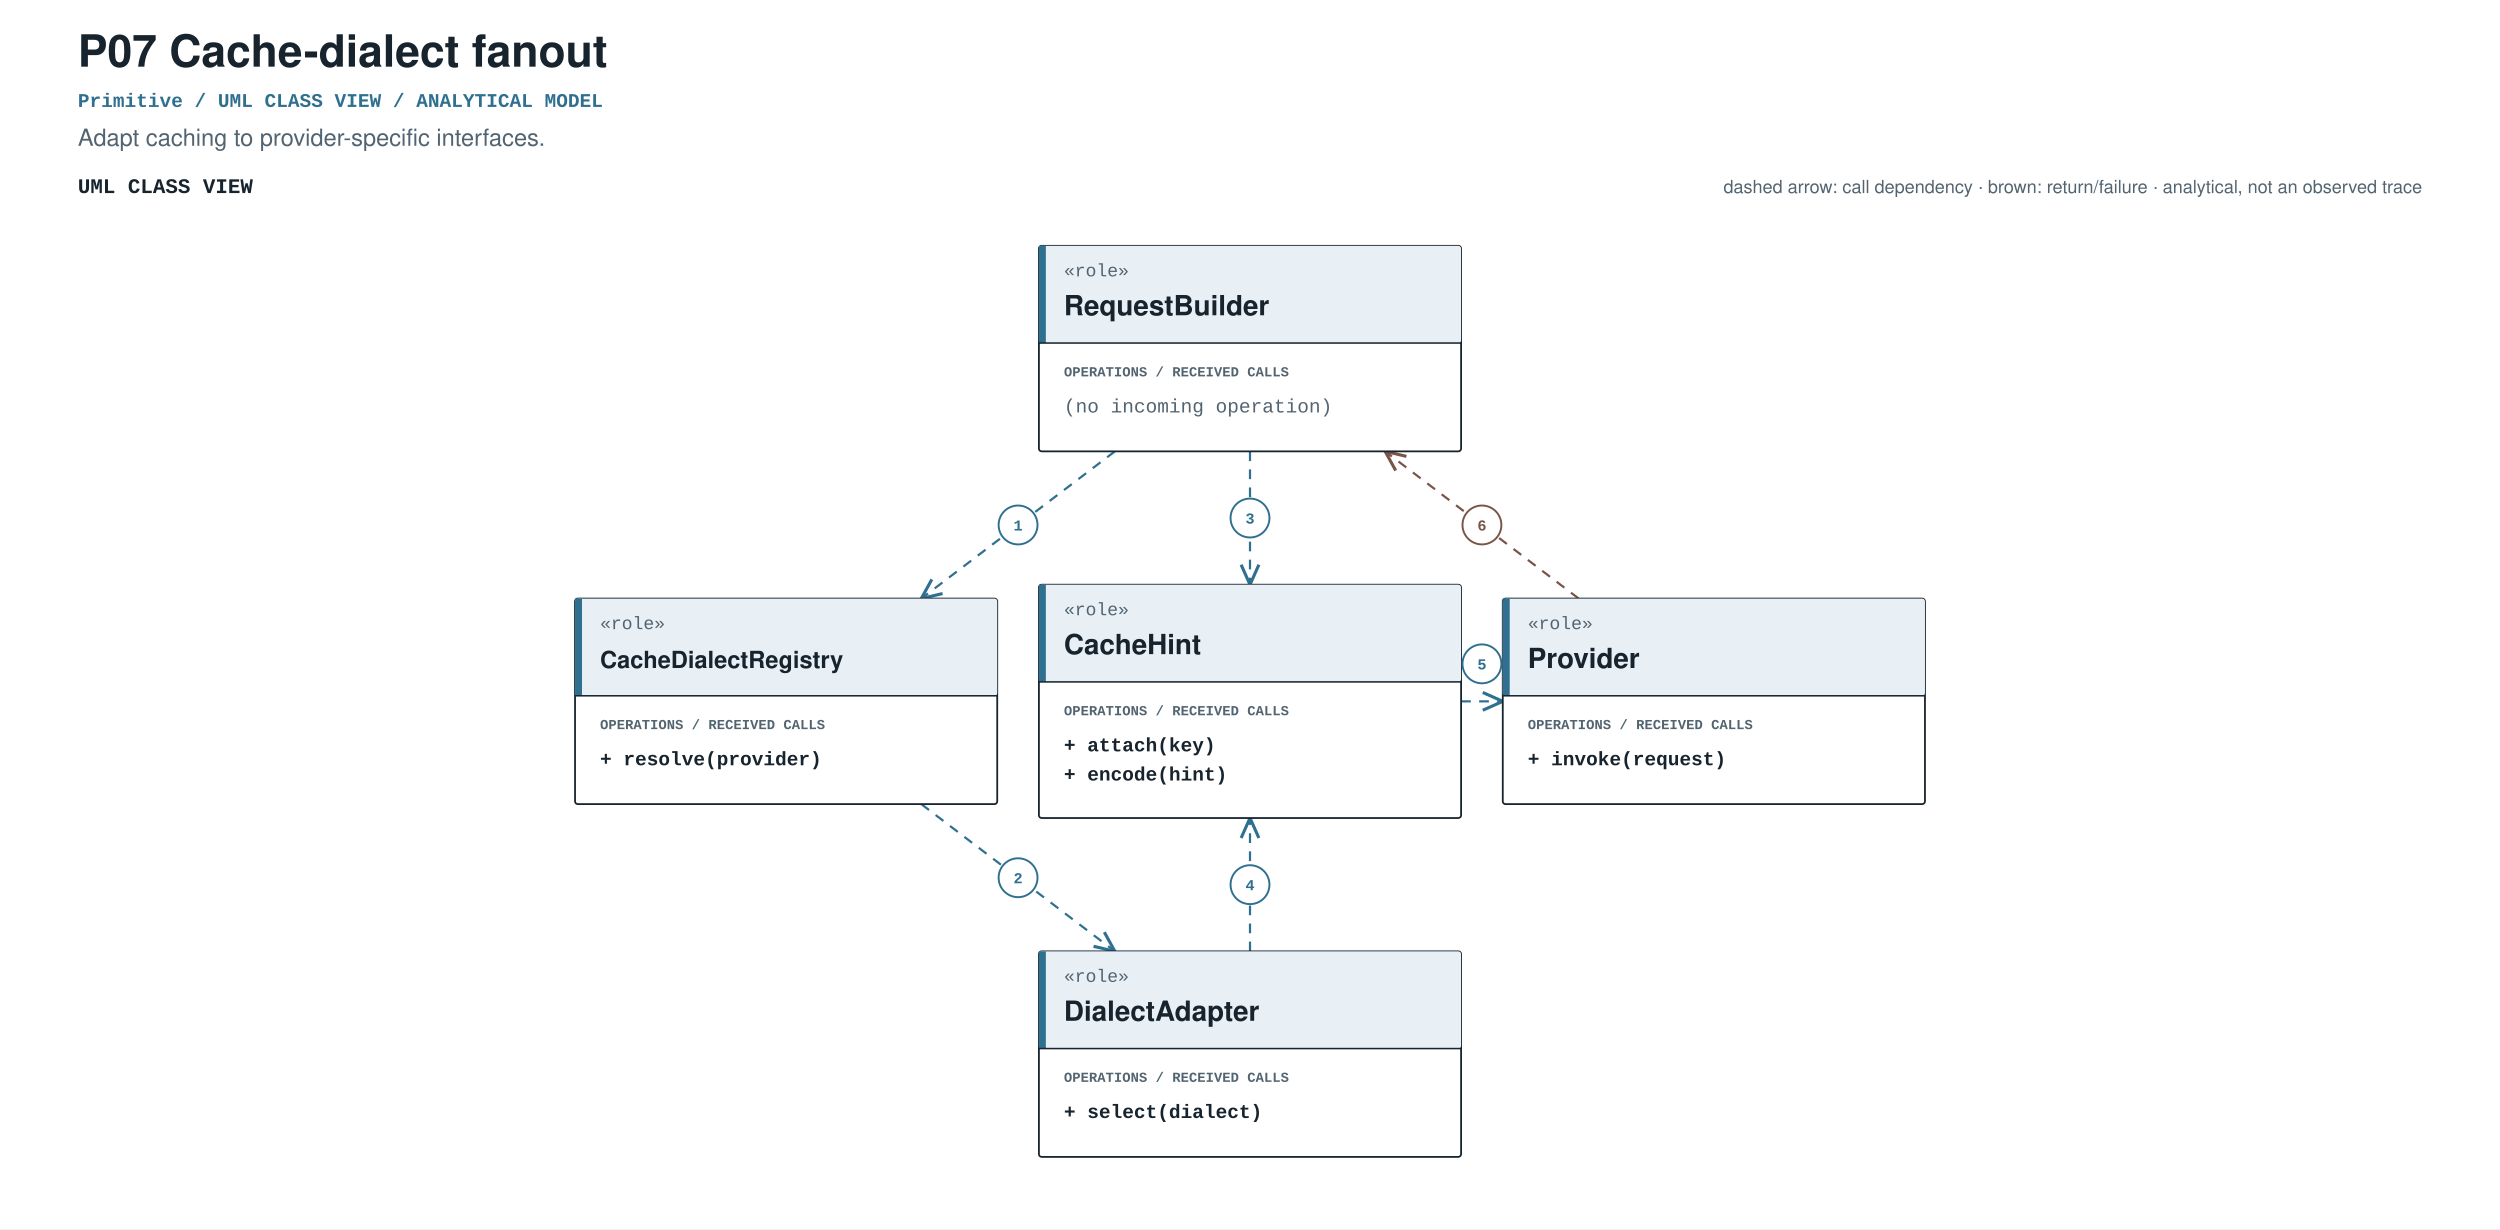
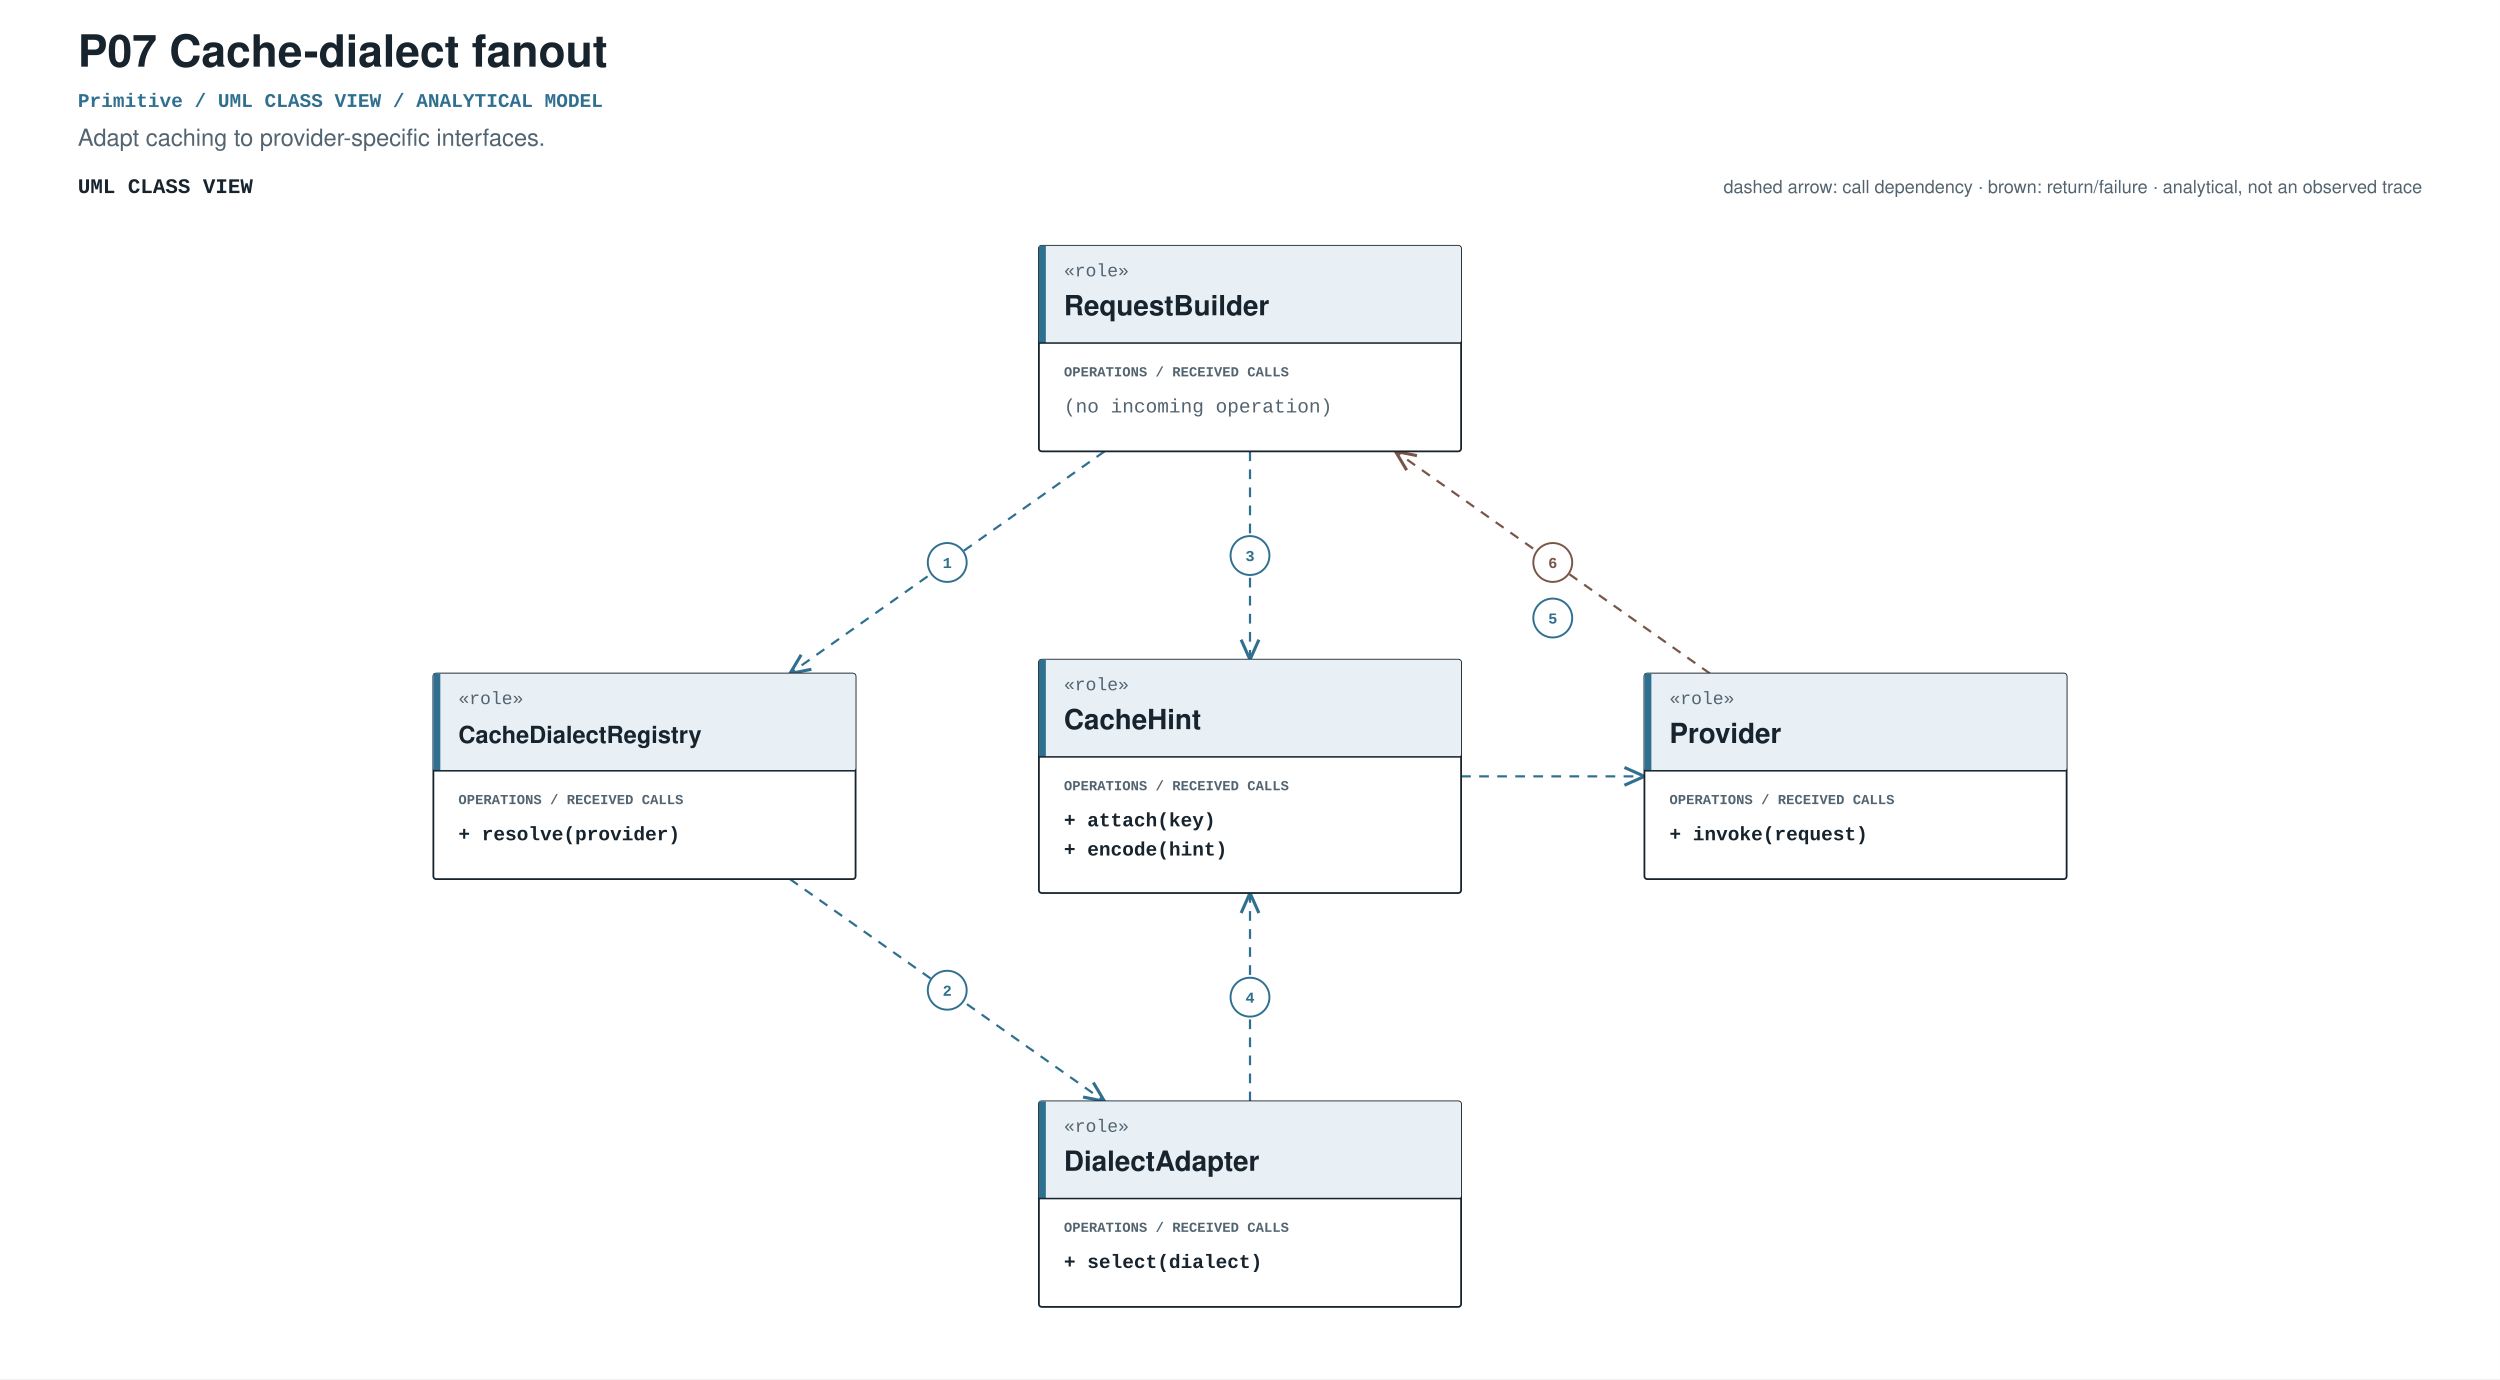
- <svg xmlns="http://www.w3.org/2000/svg" viewBox="0 0 1800 885" width="183mm" height="89.97mm" role="img" data-diagram-type="uml-class" data-pattern-id="P07" aria-labelledby="title-P07 desc-P07">
+ <svg xmlns="http://www.w3.org/2000/svg" viewBox="0 0 1800 993" width="183mm" height="100.95mm" role="img" data-diagram-type="uml-class" data-pattern-id="P07" aria-labelledby="title-P07 desc-P07">
  <defs>
    <marker id="umlOpenAccent" markerWidth="12" markerHeight="10" refX="10" refY="5" orient="auto" markerUnits="strokeWidth">
      <path d="M1,1 L10,5 L1,9" fill="none" stroke="#2F6F8F" stroke-width="1.4" />
    </marker>
    <marker id="umlOpenReturn" markerWidth="12" markerHeight="10" refX="10" refY="5" orient="auto" markerUnits="strokeWidth">
      <path d="M1,1 L10,5 L1,9" fill="none" stroke="#795548" stroke-width="1.4" />
    </marker>
  </defs>
-   <rect x="0" y="0" width="1800" height="885" rx="0" fill="#FFFFFF" stroke="none" stroke-width="1.2" />
+   <rect x="0" y="0" width="1800" height="993" rx="0" fill="#FFFFFF" stroke="none" stroke-width="1.2" />
  <text x="56" y="48" font-family="Helvetica Neue, Helvetica, Arial, sans-serif" font-size="32" font-weight="700" fill="#17232D" text-anchor="start">P07  Cache-dialect fanout</text>
  <text x="56" y="77" font-family="Menlo, Monaco, Courier New, monospace" font-size="14" font-weight="700" fill="#2F6F8F" text-anchor="start">Primitive / UML CLASS VIEW / ANALYTICAL MODEL</text>
  <text font-family="Helvetica Neue, Helvetica, Arial, sans-serif" font-size="17" font-weight="400" fill="#536471" text-anchor="start">
    <tspan x="56" y="105">Adapt caching to provider-specific interfaces.</tspan>
  </text>
  <text x="56" y="139" font-family="Menlo, Monaco, Courier New, monospace" font-size="15" font-weight="700" fill="#17232D" text-anchor="start">UML CLASS VIEW</text>
  <text x="1744" y="139" font-family="Helvetica Neue, Helvetica, Arial, sans-serif" font-size="13" font-weight="400" fill="#536471" text-anchor="end">dashed arrow: call dependency · brown: return/failure · analytical, not an observed trace</text>
  <g class="dependency forward" data-source="RequestBuilder" data-target="CacheDialectRegistry" data-numbers="1" data-messages="resolve(provider)">
-     <path d="M 802.69 325 Q 733 378 663.31 431" fill="none" stroke="#2F6F8F" stroke-width="1.6" stroke-dasharray="7 6" marker-end="url(#umlOpenAccent)" />
+     <path d="M 795.25 325 Q 682 405 568.75 485" fill="none" stroke="#2F6F8F" stroke-width="1.6" stroke-dasharray="7 6" marker-end="url(#umlOpenAccent)" />
  </g>
  <g class="dependency forward" data-source="CacheDialectRegistry" data-target="DialectAdapter" data-numbers="2" data-messages="select(dialect)">
-     <path d="M 663.31 579 Q 733 632 802.69 685" fill="none" stroke="#2F6F8F" stroke-width="1.6" stroke-dasharray="7 6" marker-end="url(#umlOpenAccent)" />
+     <path d="M 568.75 633 Q 682 713 795.25 793" fill="none" stroke="#2F6F8F" stroke-width="1.6" stroke-dasharray="7 6" marker-end="url(#umlOpenAccent)" />
  </g>
  <g class="dependency forward" data-source="RequestBuilder" data-target="CacheHint" data-numbers="3" data-messages="attach(key)">
-     <path d="M 900 325 Q 900 373 900 421" fill="none" stroke="#2F6F8F" stroke-width="1.6" stroke-dasharray="7 6" marker-end="url(#umlOpenAccent)" />
+     <path d="M 900 325 Q 900 400 900 475" fill="none" stroke="#2F6F8F" stroke-width="1.6" stroke-dasharray="7 6" marker-end="url(#umlOpenAccent)" />
  </g>
  <g class="dependency forward" data-source="DialectAdapter" data-target="CacheHint" data-numbers="4" data-messages="encode(hint)">
-     <path d="M 900 685 Q 900 637 900 589" fill="none" stroke="#2F6F8F" stroke-width="1.6" stroke-dasharray="7 6" marker-end="url(#umlOpenAccent)" />
+     <path d="M 900 793 Q 900 718 900 643" fill="none" stroke="#2F6F8F" stroke-width="1.6" stroke-dasharray="7 6" marker-end="url(#umlOpenAccent)" />
  </g>
  <g class="dependency forward" data-source="CacheHint" data-target="Provider" data-numbers="5" data-messages="invoke(request)">
-     <path d="M 1052 505 Q 1067 505 1082 505" fill="none" stroke="#2F6F8F" stroke-width="1.6" stroke-dasharray="7 6" marker-end="url(#umlOpenAccent)" />
+     <path d="M 1052 559 Q 1118 559 1184 559" fill="none" stroke="#2F6F8F" stroke-width="1.6" stroke-dasharray="7 6" marker-end="url(#umlOpenAccent)" />
  </g>
  <g class="dependency return-or-failure" data-source="Provider" data-target="RequestBuilder" data-numbers="6" data-messages="return(response)">
-     <path d="M 1136.69 431 Q 1067 378 997.31 325" fill="none" stroke="#795548" stroke-width="1.6" stroke-dasharray="7 6" marker-end="url(#umlOpenReturn)" />
+     <path d="M 1231.25 485 Q 1118 405 1004.75 325" fill="none" stroke="#795548" stroke-width="1.6" stroke-dasharray="7 6" marker-end="url(#umlOpenReturn)" />
  </g>
  <g class="class-node" data-participant="RequestBuilder" data-role="RequestBuilder" data-layer="0">
    <rect x="748" y="177" width="304" height="148" rx="2" fill="#FFFFFF" stroke="#17232D" stroke-width="1.3" class="class-box" />
    <rect x="748" y="177" width="304" height="70" rx="2" fill="#E8F0F6" stroke="none" stroke-width="1.2" class="class-header" />
    <rect x="748" y="177" width="5" height="70" rx="0" fill="#2F6F8F" stroke="none" stroke-width="1.2" class="class-accent" />
    <text x="766" y="199" font-family="Menlo, Monaco, Courier New, monospace" font-size="13" font-weight="400" fill="#536471" text-anchor="start" class="class-stereotype">«role»</text>
    <text x="766" y="227" font-family="Helvetica Neue, Helvetica, Arial, sans-serif" font-size="20" font-weight="700" fill="#17232D" text-anchor="start" class="class-name">RequestBuilder</text>
    <line x1="748" y1="247" x2="1052" y2="247" stroke="#17232D" stroke-width="1.1" />
    <text x="766" y="271" font-family="Menlo, Monaco, Courier New, monospace" font-size="10" font-weight="700" fill="#536471" text-anchor="start" class="class-compartment-label">OPERATIONS / RECEIVED CALLS</text>
    <text x="766" y="297" font-family="Menlo, Monaco, Courier New, monospace" font-size="14" font-weight="400" fill="#536471" text-anchor="start" class="class-operation">(no incoming operation)</text>
  </g>
  <g class="class-node" data-participant="CacheDialectRegistry" data-role="CacheDialectRegistry" data-layer="1">
-     <rect x="414" y="431" width="304" height="148" rx="2" fill="#FFFFFF" stroke="#17232D" stroke-width="1.3" class="class-box" />
-     <rect x="414" y="431" width="304" height="70" rx="2" fill="#E8F0F6" stroke="none" stroke-width="1.2" class="class-header" />
-     <rect x="414" y="431" width="5" height="70" rx="0" fill="#2F6F8F" stroke="none" stroke-width="1.2" class="class-accent" />
-     <text x="432" y="453" font-family="Menlo, Monaco, Courier New, monospace" font-size="13" font-weight="400" fill="#536471" text-anchor="start" class="class-stereotype">«role»</text>
-     <text x="432" y="481" font-family="Helvetica Neue, Helvetica, Arial, sans-serif" font-size="17" font-weight="700" fill="#17232D" text-anchor="start" class="class-name">CacheDialectRegistry</text>
-     <line x1="414" y1="501" x2="718" y2="501" stroke="#17232D" stroke-width="1.1" />
-     <text x="432" y="525" font-family="Menlo, Monaco, Courier New, monospace" font-size="10" font-weight="700" fill="#536471" text-anchor="start" class="class-compartment-label">OPERATIONS / RECEIVED CALLS</text>
-     <text x="432" y="551" font-family="Menlo, Monaco, Courier New, monospace" font-size="14" font-weight="600" fill="#17232D" text-anchor="start" class="class-operation">+ resolve(provider)</text>
+     <rect x="312" y="485" width="304" height="148" rx="2" fill="#FFFFFF" stroke="#17232D" stroke-width="1.3" class="class-box" />
+     <rect x="312" y="485" width="304" height="70" rx="2" fill="#E8F0F6" stroke="none" stroke-width="1.2" class="class-header" />
+     <rect x="312" y="485" width="5" height="70" rx="0" fill="#2F6F8F" stroke="none" stroke-width="1.2" class="class-accent" />
+     <text x="330" y="507" font-family="Menlo, Monaco, Courier New, monospace" font-size="13" font-weight="400" fill="#536471" text-anchor="start" class="class-stereotype">«role»</text>
+     <text x="330" y="535" font-family="Helvetica Neue, Helvetica, Arial, sans-serif" font-size="17" font-weight="700" fill="#17232D" text-anchor="start" class="class-name">CacheDialectRegistry</text>
+     <line x1="312" y1="555" x2="616" y2="555" stroke="#17232D" stroke-width="1.1" />
+     <text x="330" y="579" font-family="Menlo, Monaco, Courier New, monospace" font-size="10" font-weight="700" fill="#536471" text-anchor="start" class="class-compartment-label">OPERATIONS / RECEIVED CALLS</text>
+     <text x="330" y="605" font-family="Menlo, Monaco, Courier New, monospace" font-size="14" font-weight="600" fill="#17232D" text-anchor="start" class="class-operation">+ resolve(provider)</text>
  </g>
  <g class="class-node" data-participant="DialectAdapter" data-role="DialectAdapter" data-layer="2">
-     <rect x="748" y="685" width="304" height="148" rx="2" fill="#FFFFFF" stroke="#17232D" stroke-width="1.3" class="class-box" />
-     <rect x="748" y="685" width="304" height="70" rx="2" fill="#E8F0F6" stroke="none" stroke-width="1.2" class="class-header" />
-     <rect x="748" y="685" width="5" height="70" rx="0" fill="#2F6F8F" stroke="none" stroke-width="1.2" class="class-accent" />
-     <text x="766" y="707" font-family="Menlo, Monaco, Courier New, monospace" font-size="13" font-weight="400" fill="#536471" text-anchor="start" class="class-stereotype">«role»</text>
-     <text x="766" y="735" font-family="Helvetica Neue, Helvetica, Arial, sans-serif" font-size="20" font-weight="700" fill="#17232D" text-anchor="start" class="class-name">DialectAdapter</text>
-     <line x1="748" y1="755" x2="1052" y2="755" stroke="#17232D" stroke-width="1.1" />
-     <text x="766" y="779" font-family="Menlo, Monaco, Courier New, monospace" font-size="10" font-weight="700" fill="#536471" text-anchor="start" class="class-compartment-label">OPERATIONS / RECEIVED CALLS</text>
-     <text x="766" y="805" font-family="Menlo, Monaco, Courier New, monospace" font-size="14" font-weight="600" fill="#17232D" text-anchor="start" class="class-operation">+ select(dialect)</text>
+     <rect x="748" y="793" width="304" height="148" rx="2" fill="#FFFFFF" stroke="#17232D" stroke-width="1.3" class="class-box" />
+     <rect x="748" y="793" width="304" height="70" rx="2" fill="#E8F0F6" stroke="none" stroke-width="1.2" class="class-header" />
+     <rect x="748" y="793" width="5" height="70" rx="0" fill="#2F6F8F" stroke="none" stroke-width="1.2" class="class-accent" />
+     <text x="766" y="815" font-family="Menlo, Monaco, Courier New, monospace" font-size="13" font-weight="400" fill="#536471" text-anchor="start" class="class-stereotype">«role»</text>
+     <text x="766" y="843" font-family="Helvetica Neue, Helvetica, Arial, sans-serif" font-size="20" font-weight="700" fill="#17232D" text-anchor="start" class="class-name">DialectAdapter</text>
+     <line x1="748" y1="863" x2="1052" y2="863" stroke="#17232D" stroke-width="1.1" />
+     <text x="766" y="887" font-family="Menlo, Monaco, Courier New, monospace" font-size="10" font-weight="700" fill="#536471" text-anchor="start" class="class-compartment-label">OPERATIONS / RECEIVED CALLS</text>
+     <text x="766" y="913" font-family="Menlo, Monaco, Courier New, monospace" font-size="14" font-weight="600" fill="#17232D" text-anchor="start" class="class-operation">+ select(dialect)</text>
  </g>
  <g class="class-node" data-participant="CacheHint" data-role="CacheHint" data-layer="1">
-     <rect x="748" y="421" width="304" height="168" rx="2" fill="#FFFFFF" stroke="#17232D" stroke-width="1.3" class="class-box" />
-     <rect x="748" y="421" width="304" height="70" rx="2" fill="#E8F0F6" stroke="none" stroke-width="1.2" class="class-header" />
-     <rect x="748" y="421" width="5" height="70" rx="0" fill="#2F6F8F" stroke="none" stroke-width="1.2" class="class-accent" />
-     <text x="766" y="443" font-family="Menlo, Monaco, Courier New, monospace" font-size="13" font-weight="400" fill="#536471" text-anchor="start" class="class-stereotype">«role»</text>
-     <text x="766" y="471" font-family="Helvetica Neue, Helvetica, Arial, sans-serif" font-size="20" font-weight="700" fill="#17232D" text-anchor="start" class="class-name">CacheHint</text>
-     <line x1="748" y1="491" x2="1052" y2="491" stroke="#17232D" stroke-width="1.1" />
-     <text x="766" y="515" font-family="Menlo, Monaco, Courier New, monospace" font-size="10" font-weight="700" fill="#536471" text-anchor="start" class="class-compartment-label">OPERATIONS / RECEIVED CALLS</text>
-     <text x="766" y="541" font-family="Menlo, Monaco, Courier New, monospace" font-size="14" font-weight="600" fill="#17232D" text-anchor="start" class="class-operation">+ attach(key)</text>
-     <text x="766" y="562" font-family="Menlo, Monaco, Courier New, monospace" font-size="14" font-weight="600" fill="#17232D" text-anchor="start" class="class-operation">+ encode(hint)</text>
+     <rect x="748" y="475" width="304" height="168" rx="2" fill="#FFFFFF" stroke="#17232D" stroke-width="1.3" class="class-box" />
+     <rect x="748" y="475" width="304" height="70" rx="2" fill="#E8F0F6" stroke="none" stroke-width="1.2" class="class-header" />
+     <rect x="748" y="475" width="5" height="70" rx="0" fill="#2F6F8F" stroke="none" stroke-width="1.2" class="class-accent" />
+     <text x="766" y="497" font-family="Menlo, Monaco, Courier New, monospace" font-size="13" font-weight="400" fill="#536471" text-anchor="start" class="class-stereotype">«role»</text>
+     <text x="766" y="525" font-family="Helvetica Neue, Helvetica, Arial, sans-serif" font-size="20" font-weight="700" fill="#17232D" text-anchor="start" class="class-name">CacheHint</text>
+     <line x1="748" y1="545" x2="1052" y2="545" stroke="#17232D" stroke-width="1.1" />
+     <text x="766" y="569" font-family="Menlo, Monaco, Courier New, monospace" font-size="10" font-weight="700" fill="#536471" text-anchor="start" class="class-compartment-label">OPERATIONS / RECEIVED CALLS</text>
+     <text x="766" y="595" font-family="Menlo, Monaco, Courier New, monospace" font-size="14" font-weight="600" fill="#17232D" text-anchor="start" class="class-operation">+ attach(key)</text>
+     <text x="766" y="616" font-family="Menlo, Monaco, Courier New, monospace" font-size="14" font-weight="600" fill="#17232D" text-anchor="start" class="class-operation">+ encode(hint)</text>
  </g>
  <g class="class-node" data-participant="Provider" data-role="Provider" data-layer="1">
-     <rect x="1082" y="431" width="304" height="148" rx="2" fill="#FFFFFF" stroke="#17232D" stroke-width="1.3" class="class-box" />
-     <rect x="1082" y="431" width="304" height="70" rx="2" fill="#E8F0F6" stroke="none" stroke-width="1.2" class="class-header" />
-     <rect x="1082" y="431" width="5" height="70" rx="0" fill="#2F6F8F" stroke="none" stroke-width="1.2" class="class-accent" />
-     <text x="1100" y="453" font-family="Menlo, Monaco, Courier New, monospace" font-size="13" font-weight="400" fill="#536471" text-anchor="start" class="class-stereotype">«role»</text>
-     <text x="1100" y="481" font-family="Helvetica Neue, Helvetica, Arial, sans-serif" font-size="20" font-weight="700" fill="#17232D" text-anchor="start" class="class-name">Provider</text>
-     <line x1="1082" y1="501" x2="1386" y2="501" stroke="#17232D" stroke-width="1.1" />
-     <text x="1100" y="525" font-family="Menlo, Monaco, Courier New, monospace" font-size="10" font-weight="700" fill="#536471" text-anchor="start" class="class-compartment-label">OPERATIONS / RECEIVED CALLS</text>
-     <text x="1100" y="551" font-family="Menlo, Monaco, Courier New, monospace" font-size="14" font-weight="600" fill="#17232D" text-anchor="start" class="class-operation">+ invoke(request)</text>
+     <rect x="1184" y="485" width="304" height="148" rx="2" fill="#FFFFFF" stroke="#17232D" stroke-width="1.3" class="class-box" />
+     <rect x="1184" y="485" width="304" height="70" rx="2" fill="#E8F0F6" stroke="none" stroke-width="1.2" class="class-header" />
+     <rect x="1184" y="485" width="5" height="70" rx="0" fill="#2F6F8F" stroke="none" stroke-width="1.2" class="class-accent" />
+     <text x="1202" y="507" font-family="Menlo, Monaco, Courier New, monospace" font-size="13" font-weight="400" fill="#536471" text-anchor="start" class="class-stereotype">«role»</text>
+     <text x="1202" y="535" font-family="Helvetica Neue, Helvetica, Arial, sans-serif" font-size="20" font-weight="700" fill="#17232D" text-anchor="start" class="class-name">Provider</text>
+     <line x1="1184" y1="555" x2="1488" y2="555" stroke="#17232D" stroke-width="1.1" />
+     <text x="1202" y="579" font-family="Menlo, Monaco, Courier New, monospace" font-size="10" font-weight="700" fill="#536471" text-anchor="start" class="class-compartment-label">OPERATIONS / RECEIVED CALLS</text>
+     <text x="1202" y="605" font-family="Menlo, Monaco, Courier New, monospace" font-size="14" font-weight="600" fill="#17232D" text-anchor="start" class="class-operation">+ invoke(request)</text>
  </g>
  <g class="dependency-badge">
-     <circle cx="733" cy="378" r="14" fill="#FFFFFF" stroke="#2F6F8F" stroke-width="1.4" />
-     <text x="733" y="382" font-family="Menlo, Monaco, Courier New, monospace" font-size="11" font-weight="700" fill="#2F6F8F" text-anchor="middle">1</text>
+     <circle cx="682" cy="405" r="14" fill="#FFFFFF" stroke="#2F6F8F" stroke-width="1.4" />
+     <text x="682" y="409" font-family="Menlo, Monaco, Courier New, monospace" font-size="11" font-weight="700" fill="#2F6F8F" text-anchor="middle">1</text>
  </g>
  <g class="dependency-badge">
-     <circle cx="733" cy="632" r="14" fill="#FFFFFF" stroke="#2F6F8F" stroke-width="1.4" />
-     <text x="733" y="636" font-family="Menlo, Monaco, Courier New, monospace" font-size="11" font-weight="700" fill="#2F6F8F" text-anchor="middle">2</text>
+     <circle cx="682" cy="713" r="14" fill="#FFFFFF" stroke="#2F6F8F" stroke-width="1.4" />
+     <text x="682" y="717" font-family="Menlo, Monaco, Courier New, monospace" font-size="11" font-weight="700" fill="#2F6F8F" text-anchor="middle">2</text>
  </g>
  <g class="dependency-badge">
-     <circle cx="900" cy="373" r="14" fill="#FFFFFF" stroke="#2F6F8F" stroke-width="1.4" />
-     <text x="900" y="377" font-family="Menlo, Monaco, Courier New, monospace" font-size="11" font-weight="700" fill="#2F6F8F" text-anchor="middle">3</text>
+     <circle cx="900" cy="400" r="14" fill="#FFFFFF" stroke="#2F6F8F" stroke-width="1.4" />
+     <text x="900" y="404" font-family="Menlo, Monaco, Courier New, monospace" font-size="11" font-weight="700" fill="#2F6F8F" text-anchor="middle">3</text>
  </g>
  <g class="dependency-badge">
-     <circle cx="900" cy="637" r="14" fill="#FFFFFF" stroke="#2F6F8F" stroke-width="1.4" />
-     <text x="900" y="641" font-family="Menlo, Monaco, Courier New, monospace" font-size="11" font-weight="700" fill="#2F6F8F" text-anchor="middle">4</text>
+     <circle cx="900" cy="718" r="14" fill="#FFFFFF" stroke="#2F6F8F" stroke-width="1.4" />
+     <text x="900" y="722" font-family="Menlo, Monaco, Courier New, monospace" font-size="11" font-weight="700" fill="#2F6F8F" text-anchor="middle">4</text>
  </g>
  <g class="dependency-badge">
-     <circle cx="1067" cy="478" r="14" fill="#FFFFFF" stroke="#2F6F8F" stroke-width="1.4" />
-     <text x="1067" y="482" font-family="Menlo, Monaco, Courier New, monospace" font-size="11" font-weight="700" fill="#2F6F8F" text-anchor="middle">5</text>
+     <circle cx="1118" cy="445" r="14" fill="#FFFFFF" stroke="#2F6F8F" stroke-width="1.4" />
+     <text x="1118" y="449" font-family="Menlo, Monaco, Courier New, monospace" font-size="11" font-weight="700" fill="#2F6F8F" text-anchor="middle">5</text>
  </g>
  <g class="dependency-badge">
-     <circle cx="1067" cy="378" r="14" fill="#FFFFFF" stroke="#795548" stroke-width="1.4" />
-     <text x="1067" y="382" font-family="Menlo, Monaco, Courier New, monospace" font-size="11" font-weight="700" fill="#795548" text-anchor="middle">6</text>
+     <circle cx="1118" cy="405" r="14" fill="#FFFFFF" stroke="#795548" stroke-width="1.4" />
+     <text x="1118" y="409" font-family="Menlo, Monaco, Courier New, monospace" font-size="11" font-weight="700" fill="#795548" text-anchor="middle">6</text>
  </g>
</svg>
